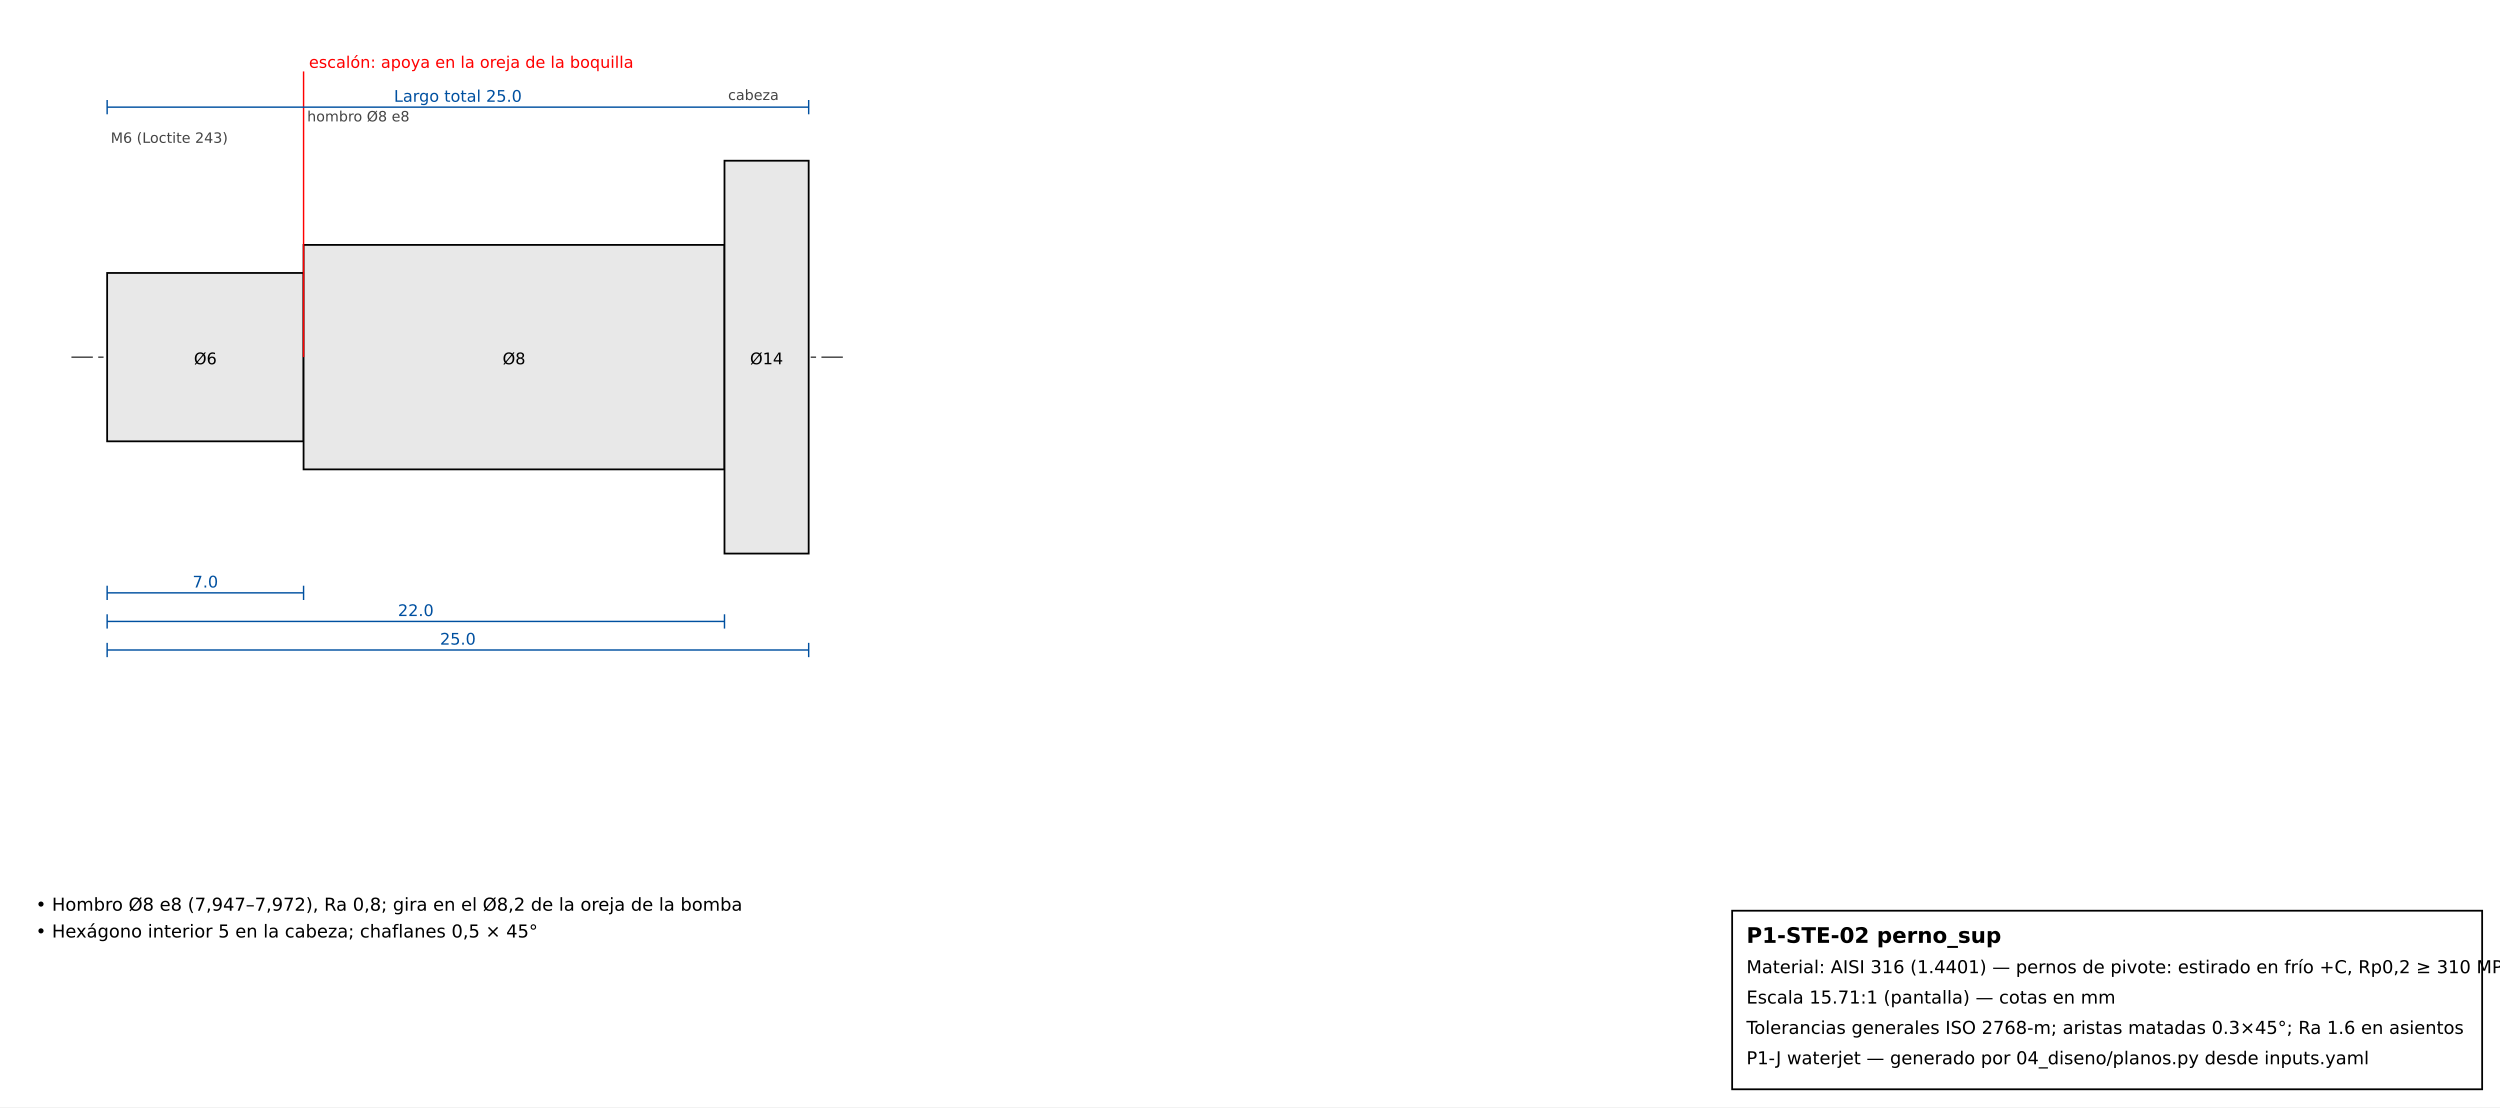
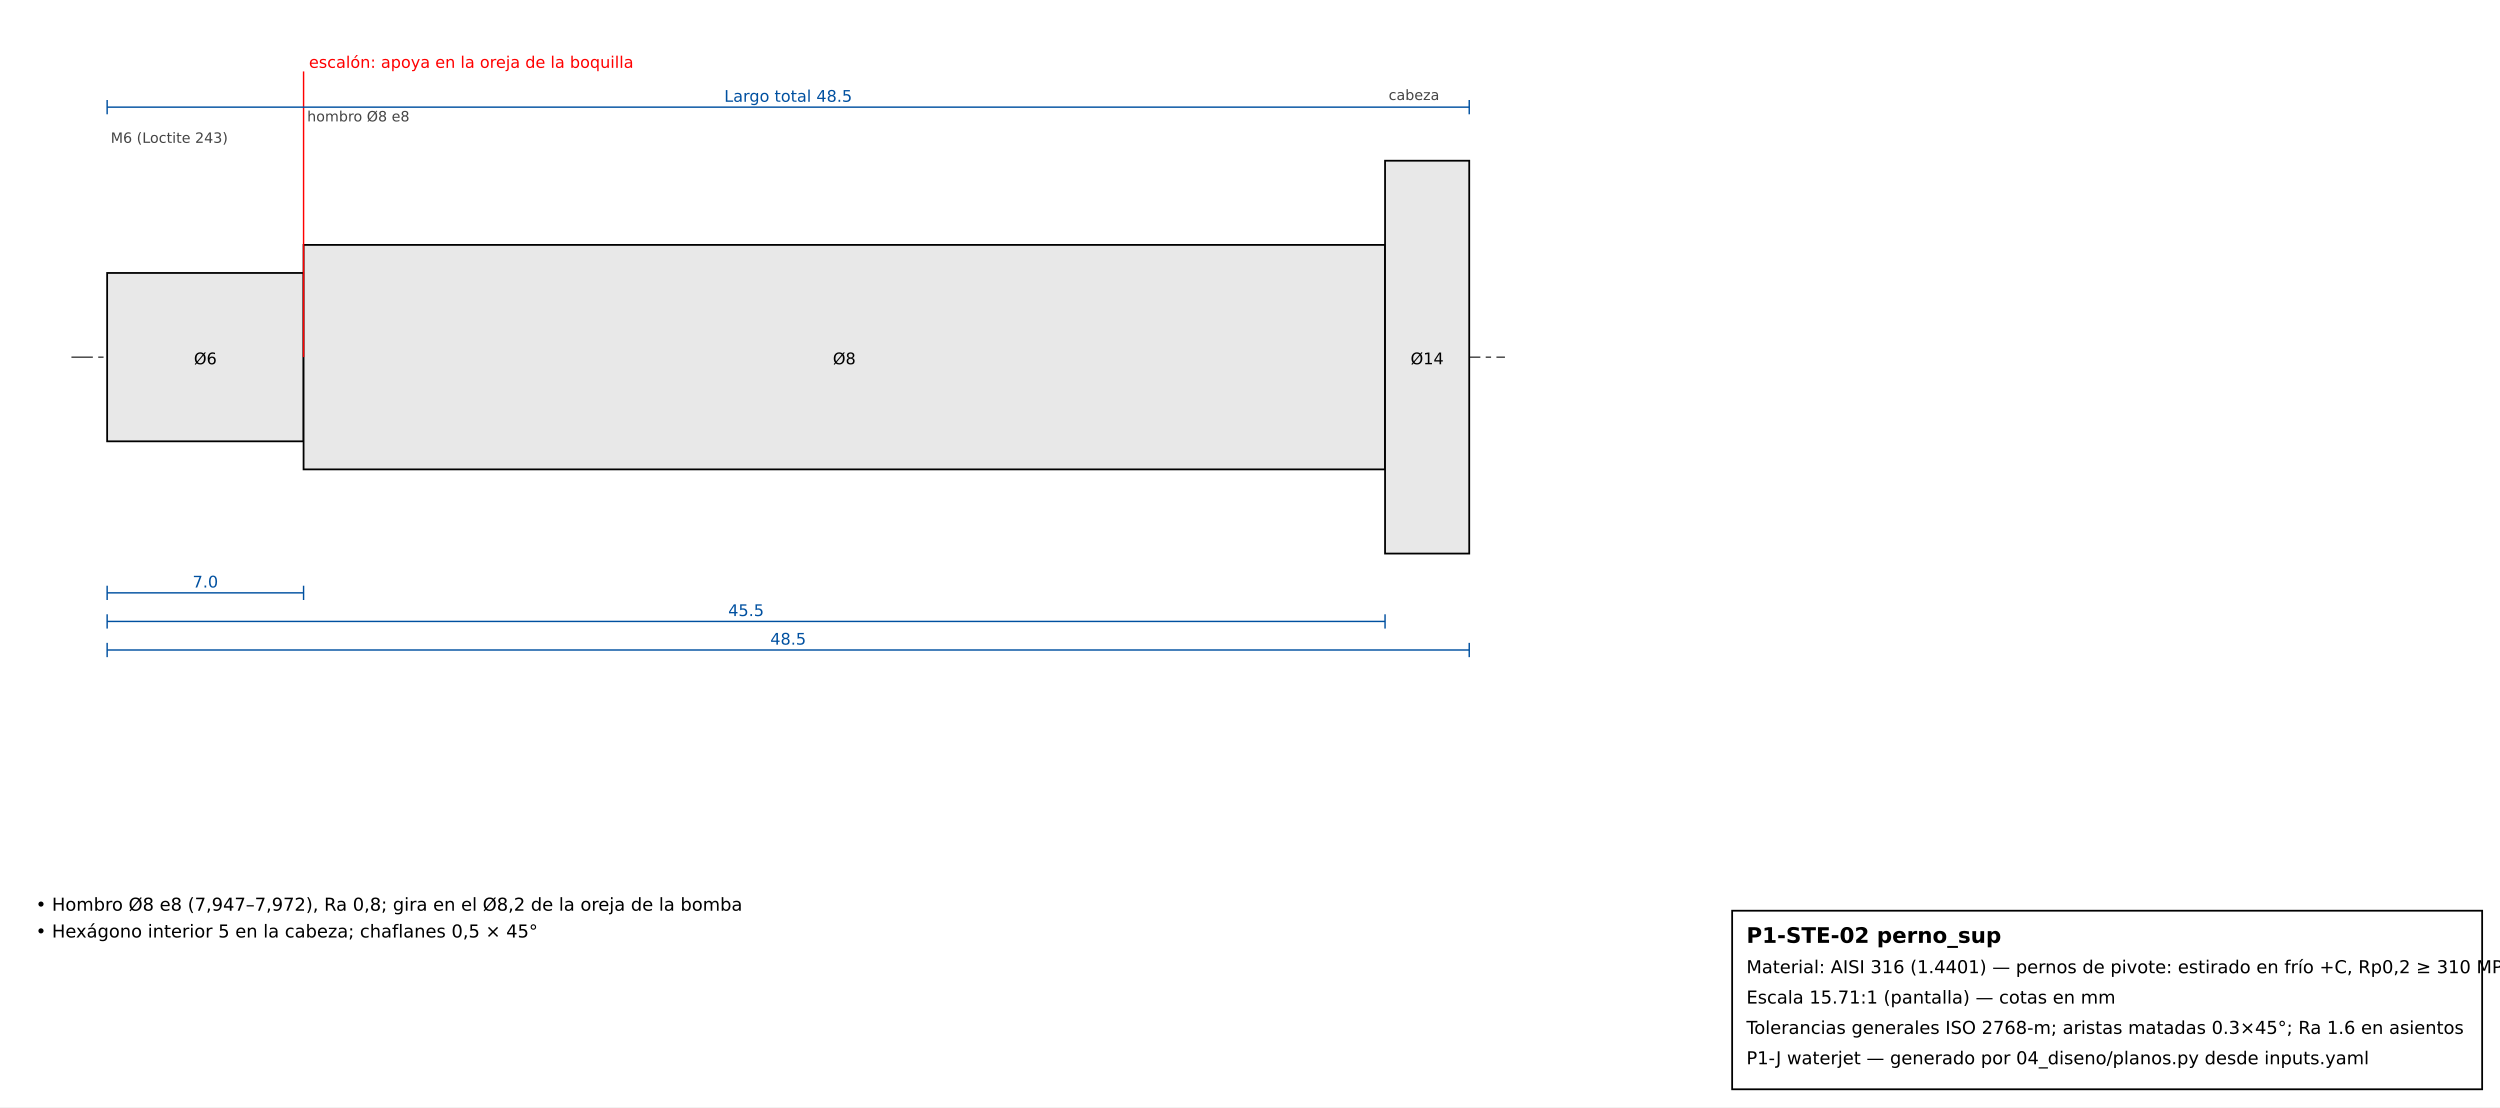
<svg xmlns="http://www.w3.org/2000/svg" baseProfile="full" height="620" version="1.1" width="1400">
  <defs />
  <rect fill="white" height="620" width="1400" x="0" y="0" />
-   <line stroke="black" stroke-dasharray="12,3,3,3" stroke-width="0.6" x1="40" x2="472.857" y1="200" y2="200" />
+   <line stroke="black" stroke-dasharray="12,3,3,3" stroke-width="0.6" x1="40" x2="842.771" y1="200" y2="200" />
  <rect fill="#e8e8e8" height="94.286" stroke="black" stroke-width="1" width="110.0" x="60" y="152.857" />
  <text font-family="DejaVu Sans" font-size="9" text-anchor="middle" x="115.0" y="204">Ø6</text>
  <line stroke="#0050a0" stroke-width="0.8" x1="60" x2="170.0" y1="332.0" y2="332.0" />
  <line stroke="#0050a0" stroke-width="0.8" x1="60" x2="60" y1="328.0" y2="336.0" />
  <line stroke="#0050a0" stroke-width="0.8" x1="170.0" x2="170.0" y1="328.0" y2="336.0" />
  <text fill="#0050a0" font-family="DejaVu Sans" font-size="9" text-anchor="middle" x="115.0" y="329.0">7.0</text>
  <text fill="#444" font-family="DejaVu Sans" font-size="8" x="62" y="80.0">M6 (Loctite 243)</text>
-   <rect fill="#e8e8e8" height="125.714" stroke="black" stroke-width="1" width="235.714" x="170.0" y="137.143" />
-   <text font-family="DejaVu Sans" font-size="9" text-anchor="middle" x="287.857" y="204">Ø8</text>
-   <line stroke="#0050a0" stroke-width="0.8" x1="60" x2="405.714" y1="348.0" y2="348.0" />
+   <rect fill="#e8e8e8" height="125.714" stroke="black" stroke-width="1" width="605.629" x="170.0" y="137.143" />
+   <text font-family="DejaVu Sans" font-size="9" text-anchor="middle" x="472.814" y="204">Ø8</text>
+   <line stroke="#0050a0" stroke-width="0.8" x1="60" x2="775.629" y1="348.0" y2="348.0" />
  <line stroke="#0050a0" stroke-width="0.8" x1="60" x2="60" y1="344.0" y2="352.0" />
-   <line stroke="#0050a0" stroke-width="0.8" x1="405.714" x2="405.714" y1="344.0" y2="352.0" />
-   <text fill="#0050a0" font-family="DejaVu Sans" font-size="9" text-anchor="middle" x="232.857" y="345.0">22.0</text>
+   <line stroke="#0050a0" stroke-width="0.8" x1="775.629" x2="775.629" y1="344.0" y2="352.0" />
+   <text fill="#0050a0" font-family="DejaVu Sans" font-size="9" text-anchor="middle" x="417.814" y="345.0">45.5</text>
  <text fill="#444" font-family="DejaVu Sans" font-size="8" x="172.0" y="68.0">hombro Ø8 e8</text>
-   <rect fill="#e8e8e8" height="220.0" stroke="black" stroke-width="1" width="47.143" x="405.714" y="90.0" />
-   <text font-family="DejaVu Sans" font-size="9" text-anchor="middle" x="429.286" y="204">Ø14</text>
-   <line stroke="#0050a0" stroke-width="0.8" x1="60" x2="452.857" y1="364.0" y2="364.0" />
+   <rect fill="#e8e8e8" height="220.0" stroke="black" stroke-width="1" width="47.143" x="775.629" y="90.0" />
+   <text font-family="DejaVu Sans" font-size="9" text-anchor="middle" x="799.2" y="204">Ø14</text>
+   <line stroke="#0050a0" stroke-width="0.8" x1="60" x2="822.771" y1="364.0" y2="364.0" />
  <line stroke="#0050a0" stroke-width="0.8" x1="60" x2="60" y1="360.0" y2="368.0" />
-   <line stroke="#0050a0" stroke-width="0.8" x1="452.857" x2="452.857" y1="360.0" y2="368.0" />
-   <text fill="#0050a0" font-family="DejaVu Sans" font-size="9" text-anchor="middle" x="256.429" y="361.0">25.0</text>
-   <text fill="#444" font-family="DejaVu Sans" font-size="8" x="407.714" y="56.0">cabeza</text>
+   <line stroke="#0050a0" stroke-width="0.8" x1="822.771" x2="822.771" y1="360.0" y2="368.0" />
+   <text fill="#0050a0" font-family="DejaVu Sans" font-size="9" text-anchor="middle" x="441.386" y="361.0">48.5</text>
+   <text fill="#444" font-family="DejaVu Sans" font-size="8" x="777.629" y="56.0">cabeza</text>
  <line stroke="red" stroke-width="0.8" x1="170.0" x2="170.0" y1="40.0" y2="200" />
  <text fill="red" font-family="DejaVu Sans" font-size="9" x="173.0" y="38.0">escalón: apoya en la oreja de la boquilla</text>
-   <line stroke="#0050a0" stroke-width="0.8" x1="60" x2="452.857" y1="60" y2="60" />
+   <line stroke="#0050a0" stroke-width="0.8" x1="60" x2="822.771" y1="60" y2="60" />
  <line stroke="#0050a0" stroke-width="0.8" x1="60" x2="60" y1="56" y2="64" />
-   <line stroke="#0050a0" stroke-width="0.8" x1="452.857" x2="452.857" y1="56" y2="64" />
-   <text fill="#0050a0" font-family="DejaVu Sans" font-size="9" text-anchor="middle" x="256.429" y="57">Largo total 25.0</text>
+   <line stroke="#0050a0" stroke-width="0.8" x1="822.771" x2="822.771" y1="56" y2="64" />
+   <text fill="#0050a0" font-family="DejaVu Sans" font-size="9" text-anchor="middle" x="441.386" y="57">Largo total 48.5</text>
  <g font-family="DejaVu Sans" font-size="11">
    <rect fill="none" height="100" stroke="black" width="420" x="970" y="510" />
    <text font-size="12" font-weight="bold" x="978" y="528">P1-STE-02  perno_sup</text>
    <text font-size="10" font-weight="normal" x="978" y="545">Material: AISI 316 (1.4401) — pernos de pivote: estirado en frío +C, Rp0,2 ≥ 310 MPa</text>
    <text font-size="10" font-weight="normal" x="978" y="562">Escala 15.71:1 (pantalla)  —  cotas en mm</text>
    <text font-size="10" font-weight="normal" x="978" y="579">Tolerancias generales ISO 2768-m; aristas matadas 0.3×45°; Ra 1.6 en asientos</text>
    <text font-size="10" font-weight="normal" x="978" y="596">P1-J waterjet — generado por 04_diseno/planos.py desde inputs.yaml</text>
    <text font-size="10" x="20" y="510">• Hombro Ø8 e8 (7,947–7,972), Ra 0,8; gira en el Ø8,2 de la oreja de la bomba</text>
    <text font-size="10" x="20" y="525">• Hexágono interior 5 en la cabeza; chaflanes 0,5 × 45°</text>
  </g>
</svg>
